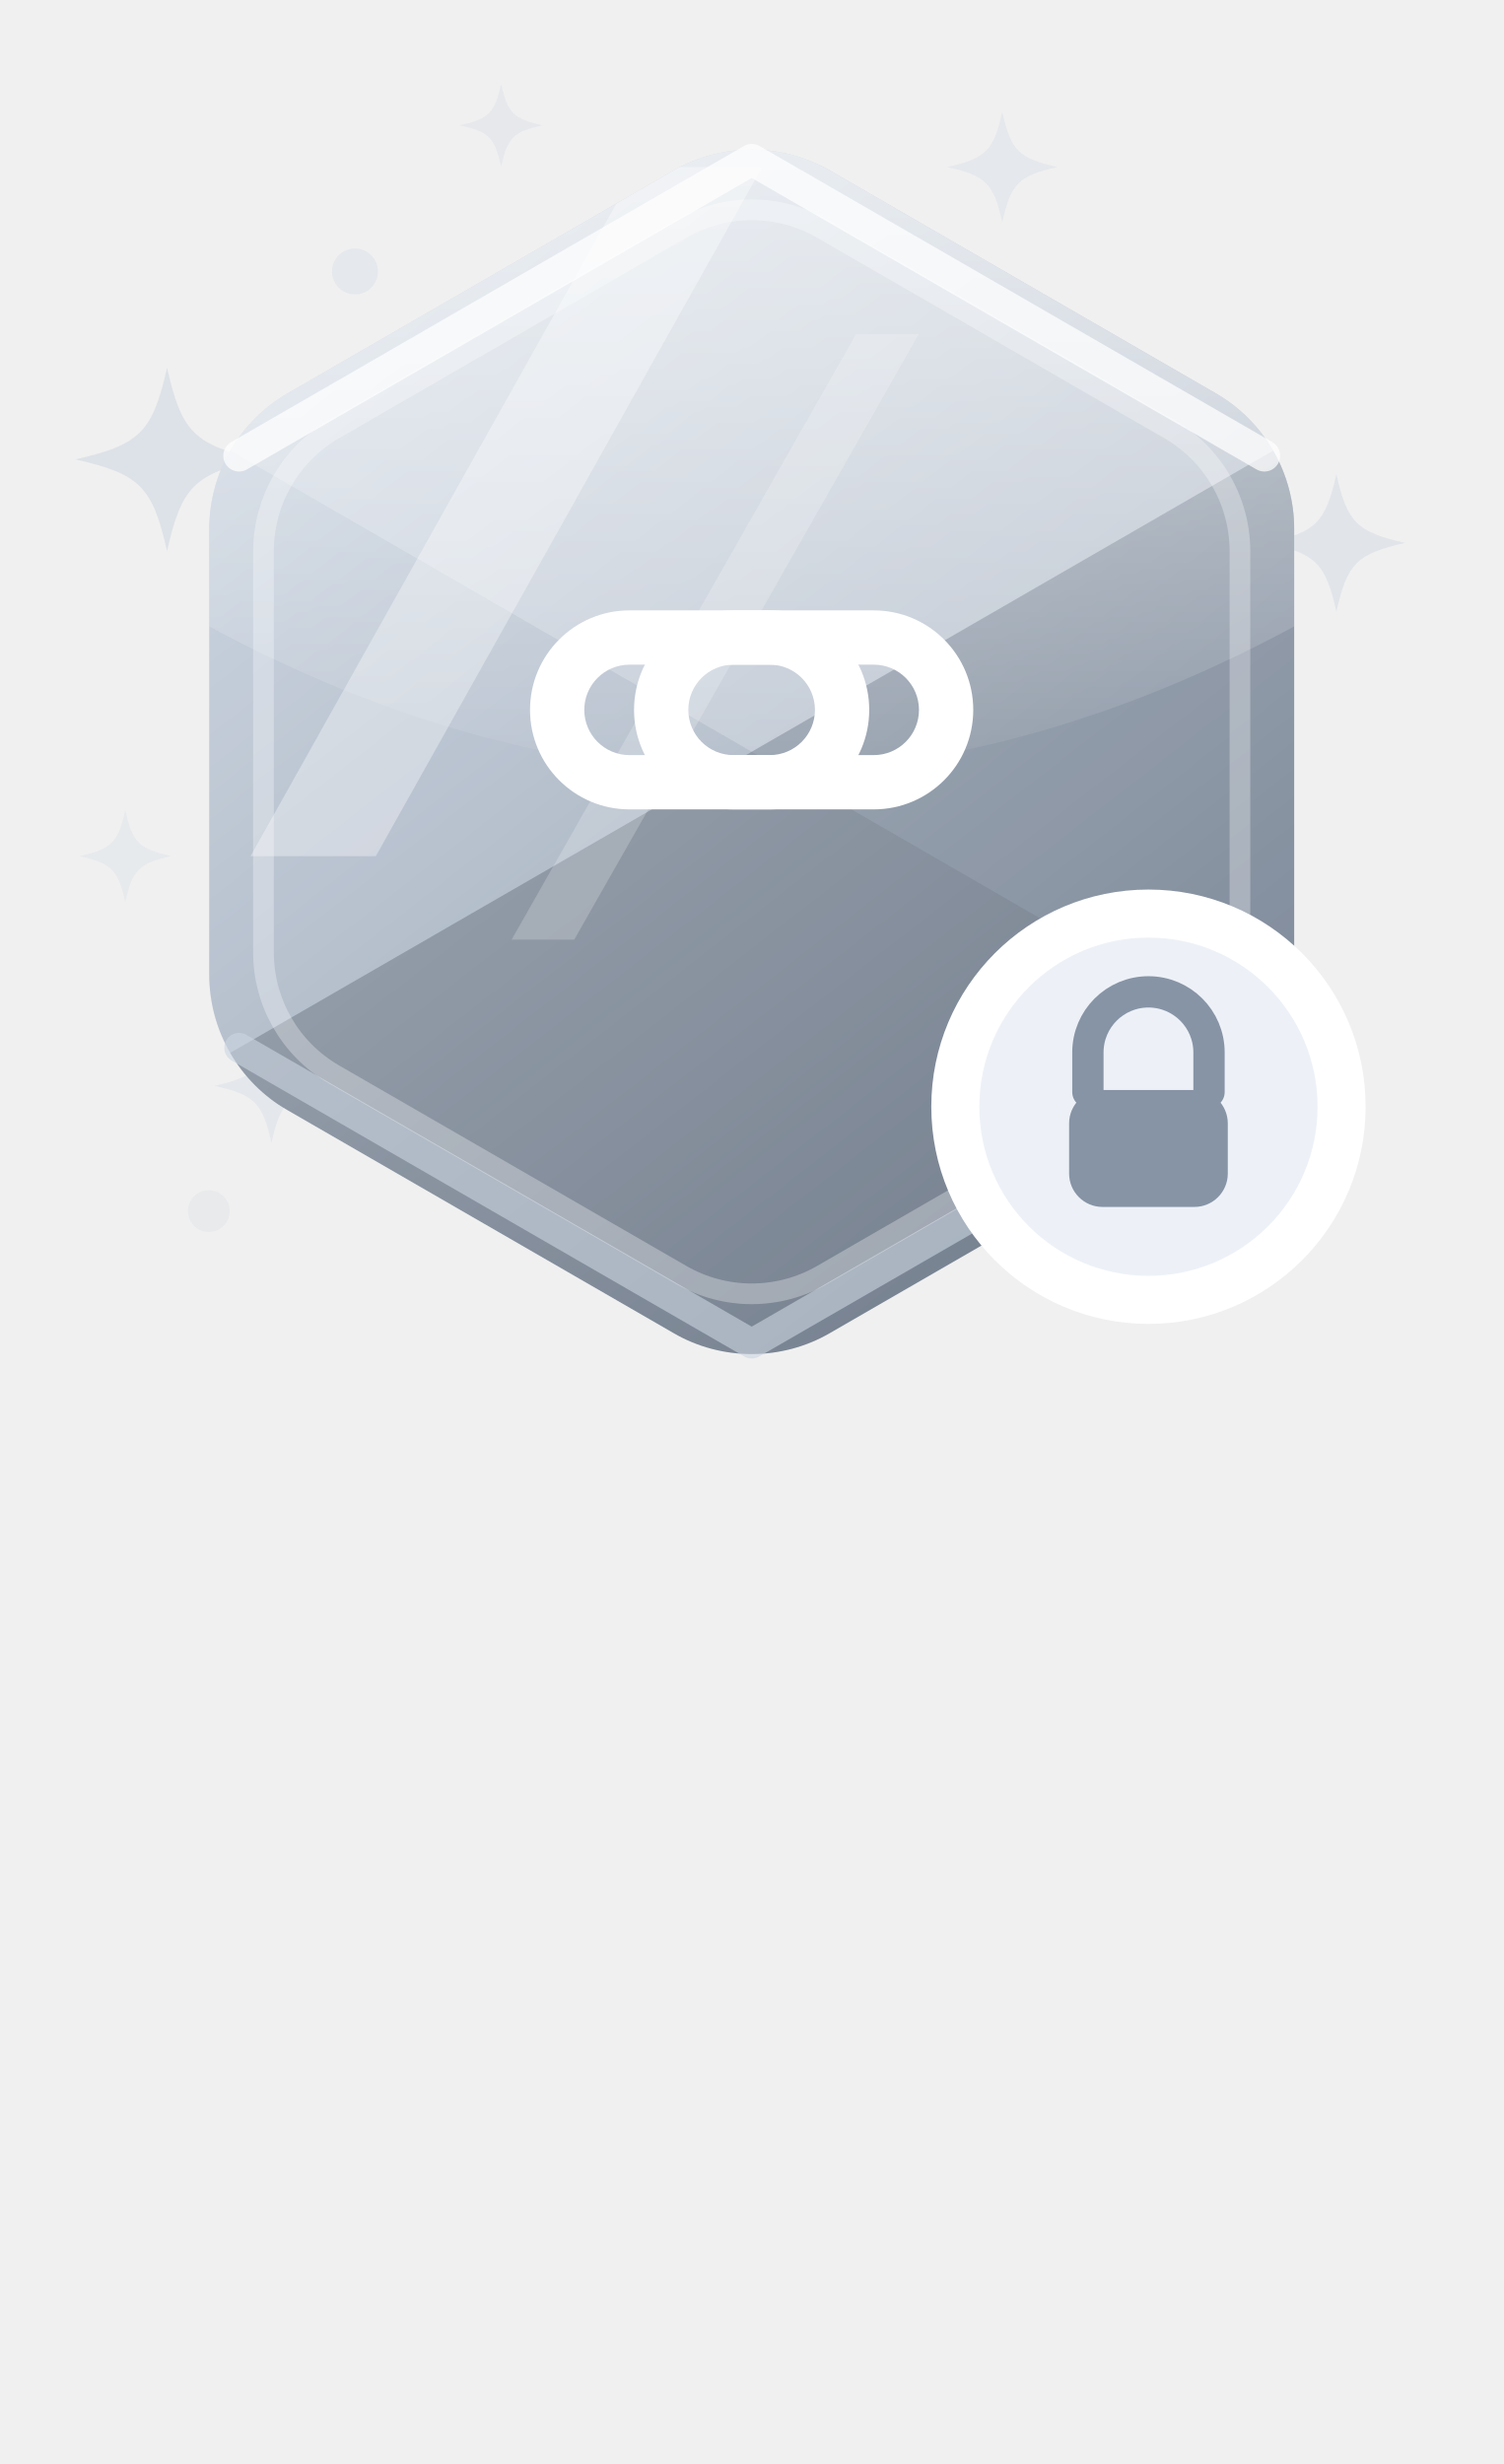
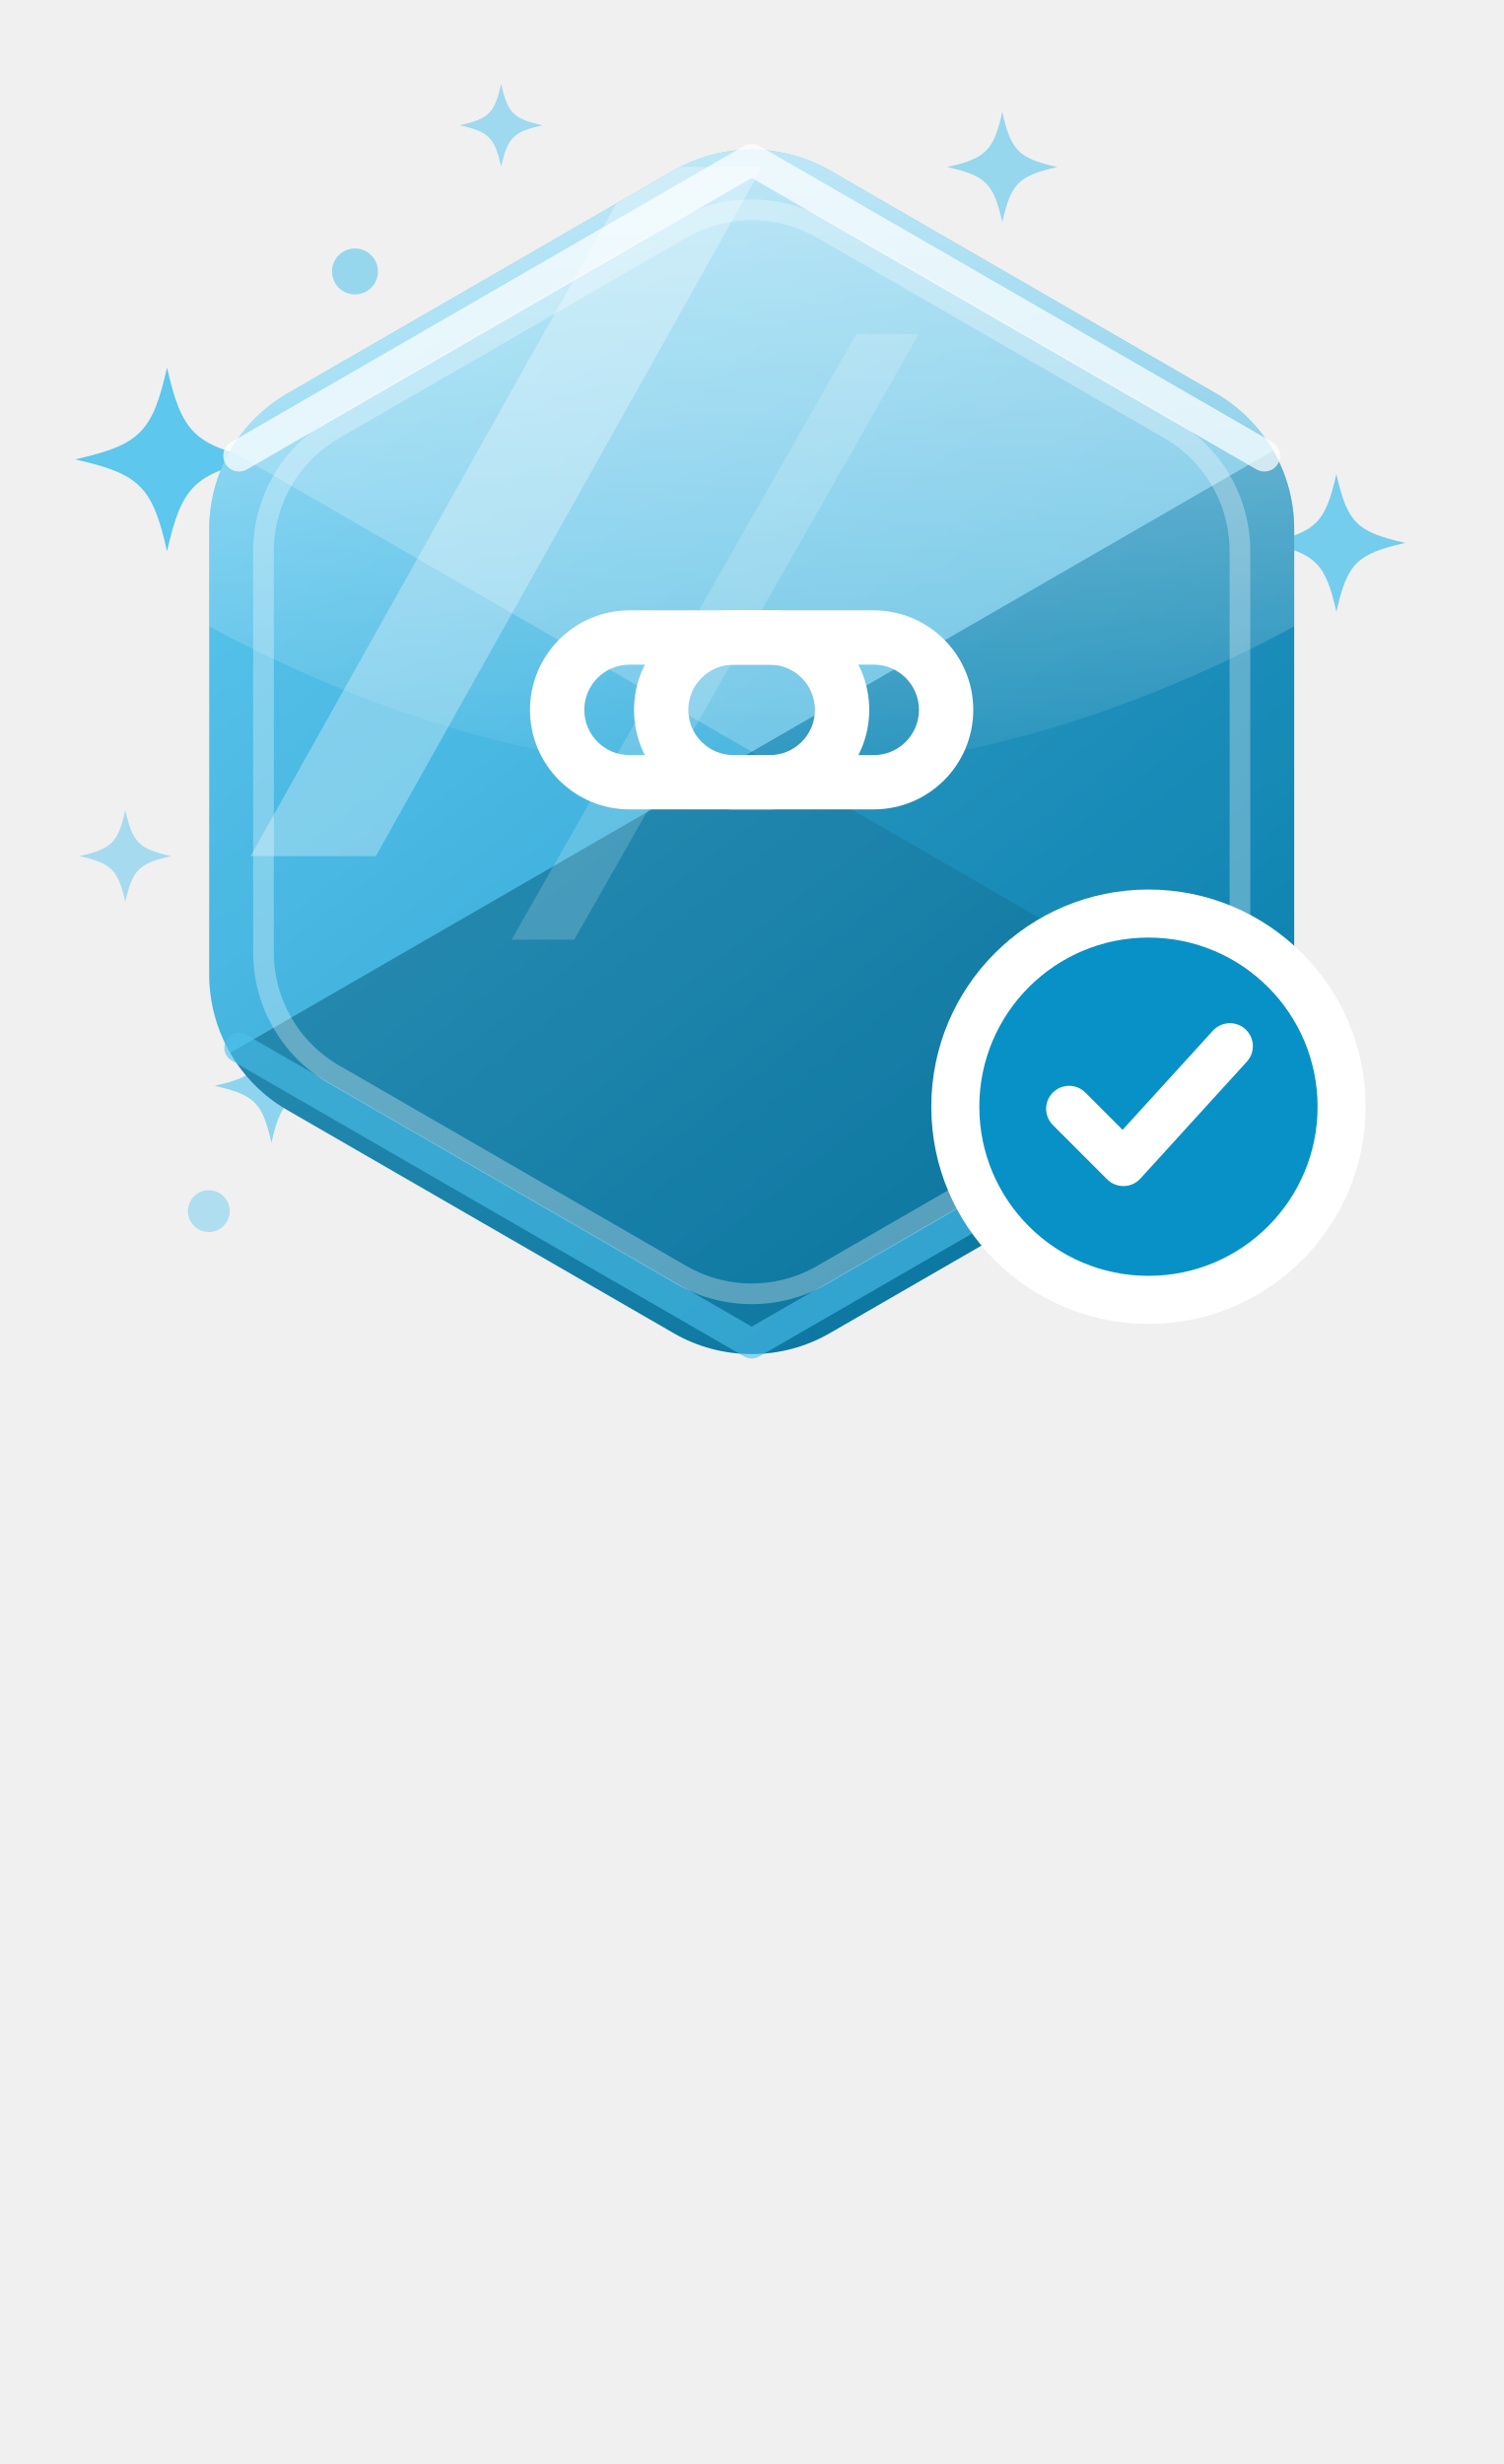
<svg xmlns="http://www.w3.org/2000/svg" viewBox="0 0 72 118" width="72" height="118">
  <defs>
-     <linearGradient id="g-steel" x1="0.15" y1="0" x2="0.85" y2="1">
-       <stop offset="0" stop-color="#CBD5E1" />
-       <stop offset="1" stop-color="#8794A6" />
+     <linearGradient id="g-cyan" x1="0.15" y1="0" x2="0.85" y2="1">
+       <stop offset="0" stop-color="#4CC2ED" />
+       <stop offset="1" stop-color="#0891C7" />
    </linearGradient>
    <clipPath id="clipHex">
      <path d="M39.75 8.17 L58.23 18.84 A7.5 7.5 0 0 1 61.98 25.33 L61.98 46.67 A7.5 7.5 0 0 1 58.23 53.17 L39.75 63.84 A7.5 7.5 0 0 1 32.25 63.84 L13.77 53.17 A7.5 7.5 0 0 1 10.02 46.67 L10.02 25.33 A7.5 7.5 0 0 1 13.77 18.84 L32.25 8.17 A7.5 7.5 0 0 1 39.75 8.17 Z" />
    </clipPath>
    <linearGradient id="capA" x1="0" y1="0" x2="0" y2="1">
      <stop offset="0" stop-color="#fff" stop-opacity=".52" />
      <stop offset="1" stop-color="#fff" stop-opacity=".05" />
    </linearGradient>
    <linearGradient id="reflFade" x1="0" y1="0" x2="0" y2="1">
      <stop offset="0" stop-color="#fff" stop-opacity=".40" />
      <stop offset=".55" stop-color="#fff" stop-opacity=".10" />
      <stop offset="1" stop-color="#fff" stop-opacity="0" />
    </linearGradient>
    <mask id="reflMask">
      <rect x="0" y="68" width="72" height="50" fill="url(#reflFade)" />
    </mask>
  </defs>
  <g>
-     <path d="M0 -4.4 C0.7 -1.3 1.3 -0.7 4.4 0 C1.3 0.7 0.7 1.3 0 4.4 C-0.7 1.3 -1.3 0.7 -4.4 0 C-1.3 -0.7 -0.7 -1.3 0 -4.4 Z" fill="#CBD5E1" opacity="0.495" transform="translate(8,22) scale(1.0)" />
-     <path d="M0 -4.4 C0.7 -1.3 1.3 -0.7 4.4 0 C1.3 0.7 0.7 1.3 0 4.4 C-0.7 1.3 -1.3 0.7 -4.4 0 C-1.3 -0.7 -0.7 -1.3 0 -4.4 Z" fill="#CBD5E1" opacity="0.413" transform="translate(64,26) scale(0.75)" />
-     <path d="M0 -4.4 C0.7 -1.3 1.3 -0.7 4.4 0 C1.3 0.7 0.7 1.3 0 4.4 C-0.7 1.3 -1.3 0.7 -4.4 0 C-1.3 -0.7 -0.7 -1.3 0 -4.4 Z" fill="#CBD5E1" opacity="0.33" transform="translate(13,52) scale(0.62)" />
-     <path d="M0 -4.4 C0.7 -1.3 1.3 -0.7 4.4 0 C1.3 0.7 0.7 1.3 0 4.4 C-0.7 1.3 -1.3 0.7 -4.4 0 C-1.3 -0.7 -0.7 -1.3 0 -4.4 Z" fill="#CBD5E1" opacity="0.303" transform="translate(48,8) scale(0.6)" />
-     <path d="M0 -4.4 C0.7 -1.3 1.3 -0.7 4.4 0 C1.3 0.7 0.7 1.3 0 4.4 C-0.7 1.3 -1.3 0.7 -4.4 0 C-1.3 -0.7 -0.7 -1.3 0 -4.4 Z" fill="#CBD5E1" opacity="0.275" transform="translate(24,6) scale(0.45)" />
-     <path d="M0 -4.4 C0.7 -1.3 1.3 -0.7 4.4 0 C1.3 0.7 0.7 1.3 0 4.4 C-0.7 1.3 -1.3 0.7 -4.4 0 C-1.3 -0.7 -0.7 -1.3 0 -4.4 Z" fill="#CBD5E1" opacity="0.248" transform="translate(6,41) scale(0.5)" />
-     <circle cx="17" cy="13" r="1.1" fill="#CBD5E1" opacity="0.303" />
-     <circle cx="52" cy="20" r="1.3" fill="#CBD5E1" opacity="0.275" />
-     <circle cx="10" cy="58" r="1.0" fill="#CBD5E1" opacity="0.22" />
-     <path d="M39.75 8.17 L58.23 18.84 A7.5 7.5 0 0 1 61.98 25.33 L61.98 46.67 A7.5 7.5 0 0 1 58.23 53.17 L39.75 63.84 A7.5 7.5 0 0 1 32.25 63.84 L13.77 53.17 A7.5 7.5 0 0 1 10.02 46.67 L10.02 25.33 A7.5 7.5 0 0 1 13.77 18.84 L32.25 8.17 A7.5 7.5 0 0 1 39.75 8.17 Z" fill="url(#g-steel)" />
+     <path d="M0 -4.4 C0.7 -1.3 1.3 -0.7 4.4 0 C1.3 0.7 0.7 1.3 0 4.4 C-0.7 1.3 -1.3 0.7 -4.4 0 C-1.3 -0.7 -0.7 -1.3 0 -4.4 Z" fill="#4CC2ED" opacity="0.9" transform="translate(8,22) scale(1.0)" />
+     <path d="M0 -4.4 C0.7 -1.3 1.3 -0.7 4.4 0 C1.3 0.7 0.7 1.3 0 4.4 C-0.7 1.3 -1.3 0.7 -4.4 0 C-1.3 -0.7 -0.7 -1.3 0 -4.4 Z" fill="#4CC2ED" opacity="0.75" transform="translate(64,26) scale(0.75)" />
+     <path d="M0 -4.4 C0.7 -1.3 1.3 -0.7 4.4 0 C1.3 0.7 0.7 1.3 0 4.4 C-0.7 1.3 -1.3 0.7 -4.4 0 C-1.3 -0.7 -0.7 -1.3 0 -4.4 Z" fill="#4CC2ED" opacity="0.6" transform="translate(13,52) scale(0.62)" />
+     <path d="M0 -4.4 C0.7 -1.3 1.3 -0.7 4.4 0 C1.3 0.7 0.7 1.3 0 4.4 C-0.7 1.3 -1.3 0.7 -4.4 0 C-1.3 -0.7 -0.7 -1.3 0 -4.4 Z" fill="#4CC2ED" opacity="0.55" transform="translate(48,8) scale(0.6)" />
+     <path d="M0 -4.4 C0.7 -1.3 1.3 -0.7 4.4 0 C1.3 0.7 0.7 1.3 0 4.4 C-0.7 1.3 -1.3 0.7 -4.4 0 C-1.3 -0.7 -0.7 -1.3 0 -4.4 Z" fill="#4CC2ED" opacity="0.5" transform="translate(24,6) scale(0.45)" />
+     <path d="M0 -4.4 C0.7 -1.3 1.3 -0.7 4.4 0 C1.3 0.7 0.7 1.3 0 4.4 C-0.7 1.3 -1.3 0.7 -4.4 0 C-1.3 -0.7 -0.7 -1.3 0 -4.4 Z" fill="#4CC2ED" opacity="0.45" transform="translate(6,41) scale(0.5)" />
+     <circle cx="17" cy="13" r="1.1" fill="#4CC2ED" opacity="0.55" />
+     <circle cx="52" cy="20" r="1.3" fill="#4CC2ED" opacity="0.5" />
+     <circle cx="10" cy="58" r="1.0" fill="#4CC2ED" opacity="0.4" />
+     <path d="M39.75 8.17 L58.23 18.84 A7.5 7.5 0 0 1 61.98 25.33 L61.98 46.67 A7.5 7.5 0 0 1 58.23 53.17 L39.75 63.84 A7.5 7.5 0 0 1 32.25 63.84 L13.77 53.17 A7.5 7.5 0 0 1 10.02 46.67 L10.02 25.33 A7.5 7.5 0 0 1 13.77 18.84 L32.25 8.17 A7.5 7.5 0 0 1 39.75 8.17 Z" fill="url(#g-cyan)" />
    <g clip-path="url(#clipHex)">
      <path d="M10.02 21 L36 6 L61.98 21 L36 36 Z" fill="#fff" opacity=".30" />
      <path d="M10.02 21 L36 36 L10.02 51 Z" fill="#fff" opacity=".11" />
-       <path d="M61.98 21 L61.98 51 L36 36 Z" fill="#000" opacity=".10" />
-       <path d="M10.02 51 L36 36 L61.98 51 L36 66 Z" fill="#000" opacity=".16" />
+       <path d="M61.98 21 L61.98 51 L36 36 Z" fill="#000" opacity=".13" />
+       <path d="M10.02 51 L36 36 L61.98 51 L36 66 Z" fill="#000" opacity=".21" />
      <path d="M10.02 21 L36 6 L61.98 21 L61.98 30 Q36 44 10.02 30 Z" fill="url(#capA)" />
-       <path d="M12 41 L30.5 8 L36.5 8 L18 41 Z" fill="#fff" opacity=".34" />
-       <path d="M24.5 45 L41 16 L44 16 L27.5 45 Z" fill="#fff" opacity=".20" />
+       <path d="M12 41 L30.5 8 L36.5 8 L18 41 Z" fill="#fff" opacity=".30" />
+       <path d="M24.5 45 L41 16 L44 16 L27.5 45 Z" fill="#fff" opacity=".17" />
    </g>
    <path d="M10.02 21 L36 6 L61.98 21" fill="none" stroke="#fff" stroke-opacity=".72" stroke-width="1.6" stroke-linecap="round" stroke-linejoin="round" transform="translate(36,36) scale(.945) translate(-36,-36)" />
-     <path d="M10.02 51 L36 66 L61.98 51" fill="none" stroke="#CBD5E1" stroke-opacity=".60" stroke-width="1.5" stroke-linecap="round" stroke-linejoin="round" transform="translate(36,36) scale(.945) translate(-36,-36)" />
+     <path d="M10.02 51 L36 66 L61.98 51" fill="none" stroke="#4CC2ED" stroke-opacity=".60" stroke-width="1.5" stroke-linecap="round" stroke-linejoin="round" transform="translate(36,36) scale(.945) translate(-36,-36)" />
    <path d="M39.75 8.17 L58.23 18.84 A7.5 7.5 0 0 1 61.98 25.33 L61.98 46.67 A7.5 7.5 0 0 1 58.23 53.17 L39.75 63.84 A7.5 7.5 0 0 1 32.25 63.84 L13.77 53.17 A7.5 7.5 0 0 1 10.02 46.67 L10.02 25.33 A7.5 7.5 0 0 1 13.77 18.84 L32.25 8.17 A7.5 7.5 0 0 1 39.75 8.17 Z" fill="none" stroke="#fff" stroke-opacity=".30" stroke-width="1.1" transform="translate(36,36) scale(.9) translate(-36,-36)" />
-     <g fill="#FFFFFF" transform="translate(23,21)">
+     <g fill="#fff" transform="translate(23,21)">
      <g transform="scale(1.083)">
        <path fill-rule="evenodd" d="M6.6 7.6h6.2a4.4 4.4 0 0 1 0 8.8H6.6a4.4 4.4 0 0 1 0-8.8zm0 2.4a2 2 0 0 0 0 4h6.2a2 2 0 0 0 0-4H6.6z" />
        <path fill-rule="evenodd" d="M11.2 7.6h6.2a4.4 4.4 0 0 1 0 8.8h-6.2a4.4 4.4 0 0 1 0-8.8zm0 2.4a2 2 0 0 0 0 4h6.2a2 2 0 0 0 0-4h-6.2z" />
      </g>
    </g>
    <circle cx="55" cy="53" r="10.4" fill="#fff" />
-     <circle cx="55" cy="53" r="8.1" fill="#EDF1F7" />
-     <path d="M52.1 52.3v-1.9a2.9 2.9 0 0 1 5.8 0v1.9" fill="none" stroke="#8794A6" stroke-width="1.5" stroke-linecap="round" />
-     <rect x="51.2" y="52.2" width="7.6" height="5.6" rx="1.6" fill="#8794A6" />
+     <circle cx="55" cy="53" r="8.1" fill="#0891C7" />
+     <path d="M51.2 53.1l2.6 2.6 5.1-5.6" fill="none" stroke="#fff" stroke-width="2.2" stroke-linecap="round" stroke-linejoin="round" />
  </g>
  <g mask="url(#reflMask)" transform="translate(0,136) scale(1,-1)">
-     <path d="M0 -4.4 C0.7 -1.3 1.3 -0.7 4.4 0 C1.3 0.7 0.7 1.3 0 4.4 C-0.7 1.3 -1.3 0.7 -4.4 0 C-1.3 -0.7 -0.7 -1.3 0 -4.4 Z" fill="#CBD5E1" opacity="0.495" transform="translate(8,22) scale(1.0)" />
-     <path d="M0 -4.4 C0.7 -1.3 1.3 -0.7 4.4 0 C1.3 0.7 0.7 1.3 0 4.4 C-0.7 1.3 -1.3 0.7 -4.4 0 C-1.3 -0.7 -0.7 -1.3 0 -4.4 Z" fill="#CBD5E1" opacity="0.413" transform="translate(64,26) scale(0.75)" />
-     <path d="M0 -4.4 C0.7 -1.3 1.3 -0.7 4.4 0 C1.3 0.7 0.7 1.3 0 4.4 C-0.7 1.3 -1.3 0.7 -4.4 0 C-1.3 -0.7 -0.7 -1.3 0 -4.4 Z" fill="#CBD5E1" opacity="0.33" transform="translate(13,52) scale(0.62)" />
-     <path d="M0 -4.4 C0.7 -1.3 1.3 -0.7 4.4 0 C1.3 0.7 0.7 1.3 0 4.4 C-0.7 1.3 -1.3 0.7 -4.4 0 C-1.3 -0.7 -0.7 -1.3 0 -4.4 Z" fill="#CBD5E1" opacity="0.303" transform="translate(48,8) scale(0.6)" />
-     <path d="M0 -4.4 C0.7 -1.3 1.3 -0.7 4.4 0 C1.3 0.7 0.7 1.3 0 4.4 C-0.7 1.3 -1.3 0.7 -4.4 0 C-1.3 -0.7 -0.7 -1.3 0 -4.4 Z" fill="#CBD5E1" opacity="0.275" transform="translate(24,6) scale(0.45)" />
-     <path d="M0 -4.4 C0.7 -1.3 1.3 -0.7 4.4 0 C1.3 0.7 0.7 1.3 0 4.4 C-0.7 1.3 -1.3 0.7 -4.4 0 C-1.3 -0.7 -0.7 -1.3 0 -4.4 Z" fill="#CBD5E1" opacity="0.248" transform="translate(6,41) scale(0.5)" />
-     <circle cx="17" cy="13" r="1.1" fill="#CBD5E1" opacity="0.303" />
-     <circle cx="52" cy="20" r="1.3" fill="#CBD5E1" opacity="0.275" />
-     <circle cx="10" cy="58" r="1.0" fill="#CBD5E1" opacity="0.22" />
-     <path d="M39.75 8.17 L58.23 18.84 A7.5 7.5 0 0 1 61.98 25.33 L61.98 46.67 A7.5 7.5 0 0 1 58.23 53.17 L39.75 63.84 A7.5 7.5 0 0 1 32.25 63.84 L13.77 53.17 A7.5 7.5 0 0 1 10.02 46.67 L10.02 25.33 A7.5 7.5 0 0 1 13.77 18.84 L32.25 8.17 A7.5 7.5 0 0 1 39.75 8.17 Z" fill="url(#g-steel)" />
+     <path d="M0 -4.4 C0.7 -1.3 1.3 -0.7 4.4 0 C1.3 0.7 0.7 1.3 0 4.4 C-0.7 1.3 -1.3 0.7 -4.4 0 C-1.3 -0.7 -0.7 -1.3 0 -4.4 Z" fill="#4CC2ED" opacity="0.9" transform="translate(8,22) scale(1.0)" />
+     <path d="M0 -4.4 C0.7 -1.3 1.3 -0.7 4.4 0 C1.3 0.7 0.7 1.3 0 4.4 C-0.7 1.3 -1.3 0.7 -4.4 0 C-1.3 -0.7 -0.7 -1.3 0 -4.4 Z" fill="#4CC2ED" opacity="0.75" transform="translate(64,26) scale(0.75)" />
+     <path d="M0 -4.4 C0.7 -1.3 1.3 -0.7 4.4 0 C1.3 0.7 0.7 1.3 0 4.4 C-0.7 1.3 -1.3 0.7 -4.4 0 C-1.3 -0.7 -0.7 -1.3 0 -4.4 Z" fill="#4CC2ED" opacity="0.6" transform="translate(13,52) scale(0.62)" />
+     <path d="M0 -4.4 C0.7 -1.3 1.3 -0.7 4.4 0 C1.3 0.7 0.7 1.3 0 4.4 C-0.7 1.3 -1.3 0.7 -4.4 0 C-1.3 -0.7 -0.7 -1.3 0 -4.4 Z" fill="#4CC2ED" opacity="0.55" transform="translate(48,8) scale(0.6)" />
+     <path d="M0 -4.4 C0.7 -1.3 1.3 -0.7 4.4 0 C1.3 0.7 0.7 1.3 0 4.4 C-0.7 1.3 -1.3 0.7 -4.4 0 C-1.3 -0.7 -0.7 -1.3 0 -4.4 Z" fill="#4CC2ED" opacity="0.5" transform="translate(24,6) scale(0.45)" />
+     <path d="M0 -4.4 C0.7 -1.3 1.3 -0.7 4.4 0 C1.3 0.7 0.7 1.3 0 4.4 C-0.7 1.3 -1.3 0.7 -4.4 0 C-1.3 -0.7 -0.7 -1.3 0 -4.4 Z" fill="#4CC2ED" opacity="0.45" transform="translate(6,41) scale(0.5)" />
+     <circle cx="17" cy="13" r="1.1" fill="#4CC2ED" opacity="0.55" />
+     <circle cx="52" cy="20" r="1.3" fill="#4CC2ED" opacity="0.5" />
+     <circle cx="10" cy="58" r="1.0" fill="#4CC2ED" opacity="0.4" />
+     <path d="M39.75 8.17 L58.23 18.84 A7.5 7.5 0 0 1 61.98 25.33 L61.98 46.67 A7.5 7.5 0 0 1 58.23 53.17 L39.75 63.84 A7.5 7.5 0 0 1 32.25 63.84 L13.77 53.17 A7.5 7.5 0 0 1 10.02 46.67 L10.02 25.33 A7.5 7.5 0 0 1 13.77 18.84 L32.25 8.17 A7.5 7.5 0 0 1 39.75 8.17 Z" fill="url(#g-cyan)" />
    <g clip-path="url(#clipHex)">
      <path d="M10.02 21 L36 6 L61.98 21 L36 36 Z" fill="#fff" opacity=".30" />
      <path d="M10.02 21 L36 36 L10.02 51 Z" fill="#fff" opacity=".11" />
-       <path d="M61.98 21 L61.98 51 L36 36 Z" fill="#000" opacity=".10" />
-       <path d="M10.02 51 L36 36 L61.98 51 L36 66 Z" fill="#000" opacity=".16" />
+       <path d="M61.98 21 L61.98 51 L36 36 Z" fill="#000" opacity=".13" />
+       <path d="M10.02 51 L36 36 L61.98 51 L36 66 Z" fill="#000" opacity=".21" />
      <path d="M10.02 21 L36 6 L61.98 21 L61.98 30 Q36 44 10.02 30 Z" fill="url(#capA)" />
-       <path d="M12 41 L30.5 8 L36.5 8 L18 41 Z" fill="#fff" opacity=".34" />
-       <path d="M24.5 45 L41 16 L44 16 L27.5 45 Z" fill="#fff" opacity=".20" />
+       <path d="M12 41 L30.5 8 L36.5 8 L18 41 Z" fill="#fff" opacity=".30" />
+       <path d="M24.5 45 L41 16 L44 16 L27.5 45 Z" fill="#fff" opacity=".17" />
    </g>
    <path d="M10.02 21 L36 6 L61.98 21" fill="none" stroke="#fff" stroke-opacity=".72" stroke-width="1.6" stroke-linecap="round" stroke-linejoin="round" transform="translate(36,36) scale(.945) translate(-36,-36)" />
-     <path d="M10.02 51 L36 66 L61.98 51" fill="none" stroke="#CBD5E1" stroke-opacity=".60" stroke-width="1.5" stroke-linecap="round" stroke-linejoin="round" transform="translate(36,36) scale(.945) translate(-36,-36)" />
+     <path d="M10.02 51 L36 66 L61.98 51" fill="none" stroke="#4CC2ED" stroke-opacity=".60" stroke-width="1.5" stroke-linecap="round" stroke-linejoin="round" transform="translate(36,36) scale(.945) translate(-36,-36)" />
    <path d="M39.75 8.17 L58.23 18.84 A7.5 7.5 0 0 1 61.98 25.33 L61.98 46.67 A7.5 7.5 0 0 1 58.23 53.17 L39.75 63.84 A7.5 7.5 0 0 1 32.25 63.84 L13.77 53.17 A7.5 7.5 0 0 1 10.02 46.67 L10.02 25.33 A7.5 7.5 0 0 1 13.77 18.84 L32.25 8.17 A7.5 7.5 0 0 1 39.75 8.17 Z" fill="none" stroke="#fff" stroke-opacity=".30" stroke-width="1.1" transform="translate(36,36) scale(.9) translate(-36,-36)" />
-     <g fill="#FFFFFF" transform="translate(23,21)">
+     <g fill="#fff" transform="translate(23,21)">
      <g transform="scale(1.083)">
        <path fill-rule="evenodd" d="M6.6 7.6h6.2a4.4 4.4 0 0 1 0 8.8H6.6a4.4 4.4 0 0 1 0-8.8zm0 2.4a2 2 0 0 0 0 4h6.2a2 2 0 0 0 0-4H6.6z" />
        <path fill-rule="evenodd" d="M11.2 7.6h6.2a4.4 4.4 0 0 1 0 8.8h-6.2a4.4 4.4 0 0 1 0-8.8zm0 2.4a2 2 0 0 0 0 4h6.2a2 2 0 0 0 0-4h-6.2z" />
      </g>
    </g>
    <circle cx="55" cy="53" r="10.4" fill="#fff" />
-     <circle cx="55" cy="53" r="8.1" fill="#EDF1F7" />
-     <path d="M52.1 52.3v-1.9a2.9 2.9 0 0 1 5.8 0v1.9" fill="none" stroke="#8794A6" stroke-width="1.5" stroke-linecap="round" />
-     <rect x="51.2" y="52.2" width="7.6" height="5.6" rx="1.6" fill="#8794A6" />
+     <circle cx="55" cy="53" r="8.1" fill="#0891C7" />
+     <path d="M51.2 53.1l2.6 2.6 5.1-5.6" fill="none" stroke="#fff" stroke-width="2.2" stroke-linecap="round" stroke-linejoin="round" />
  </g>
</svg>
